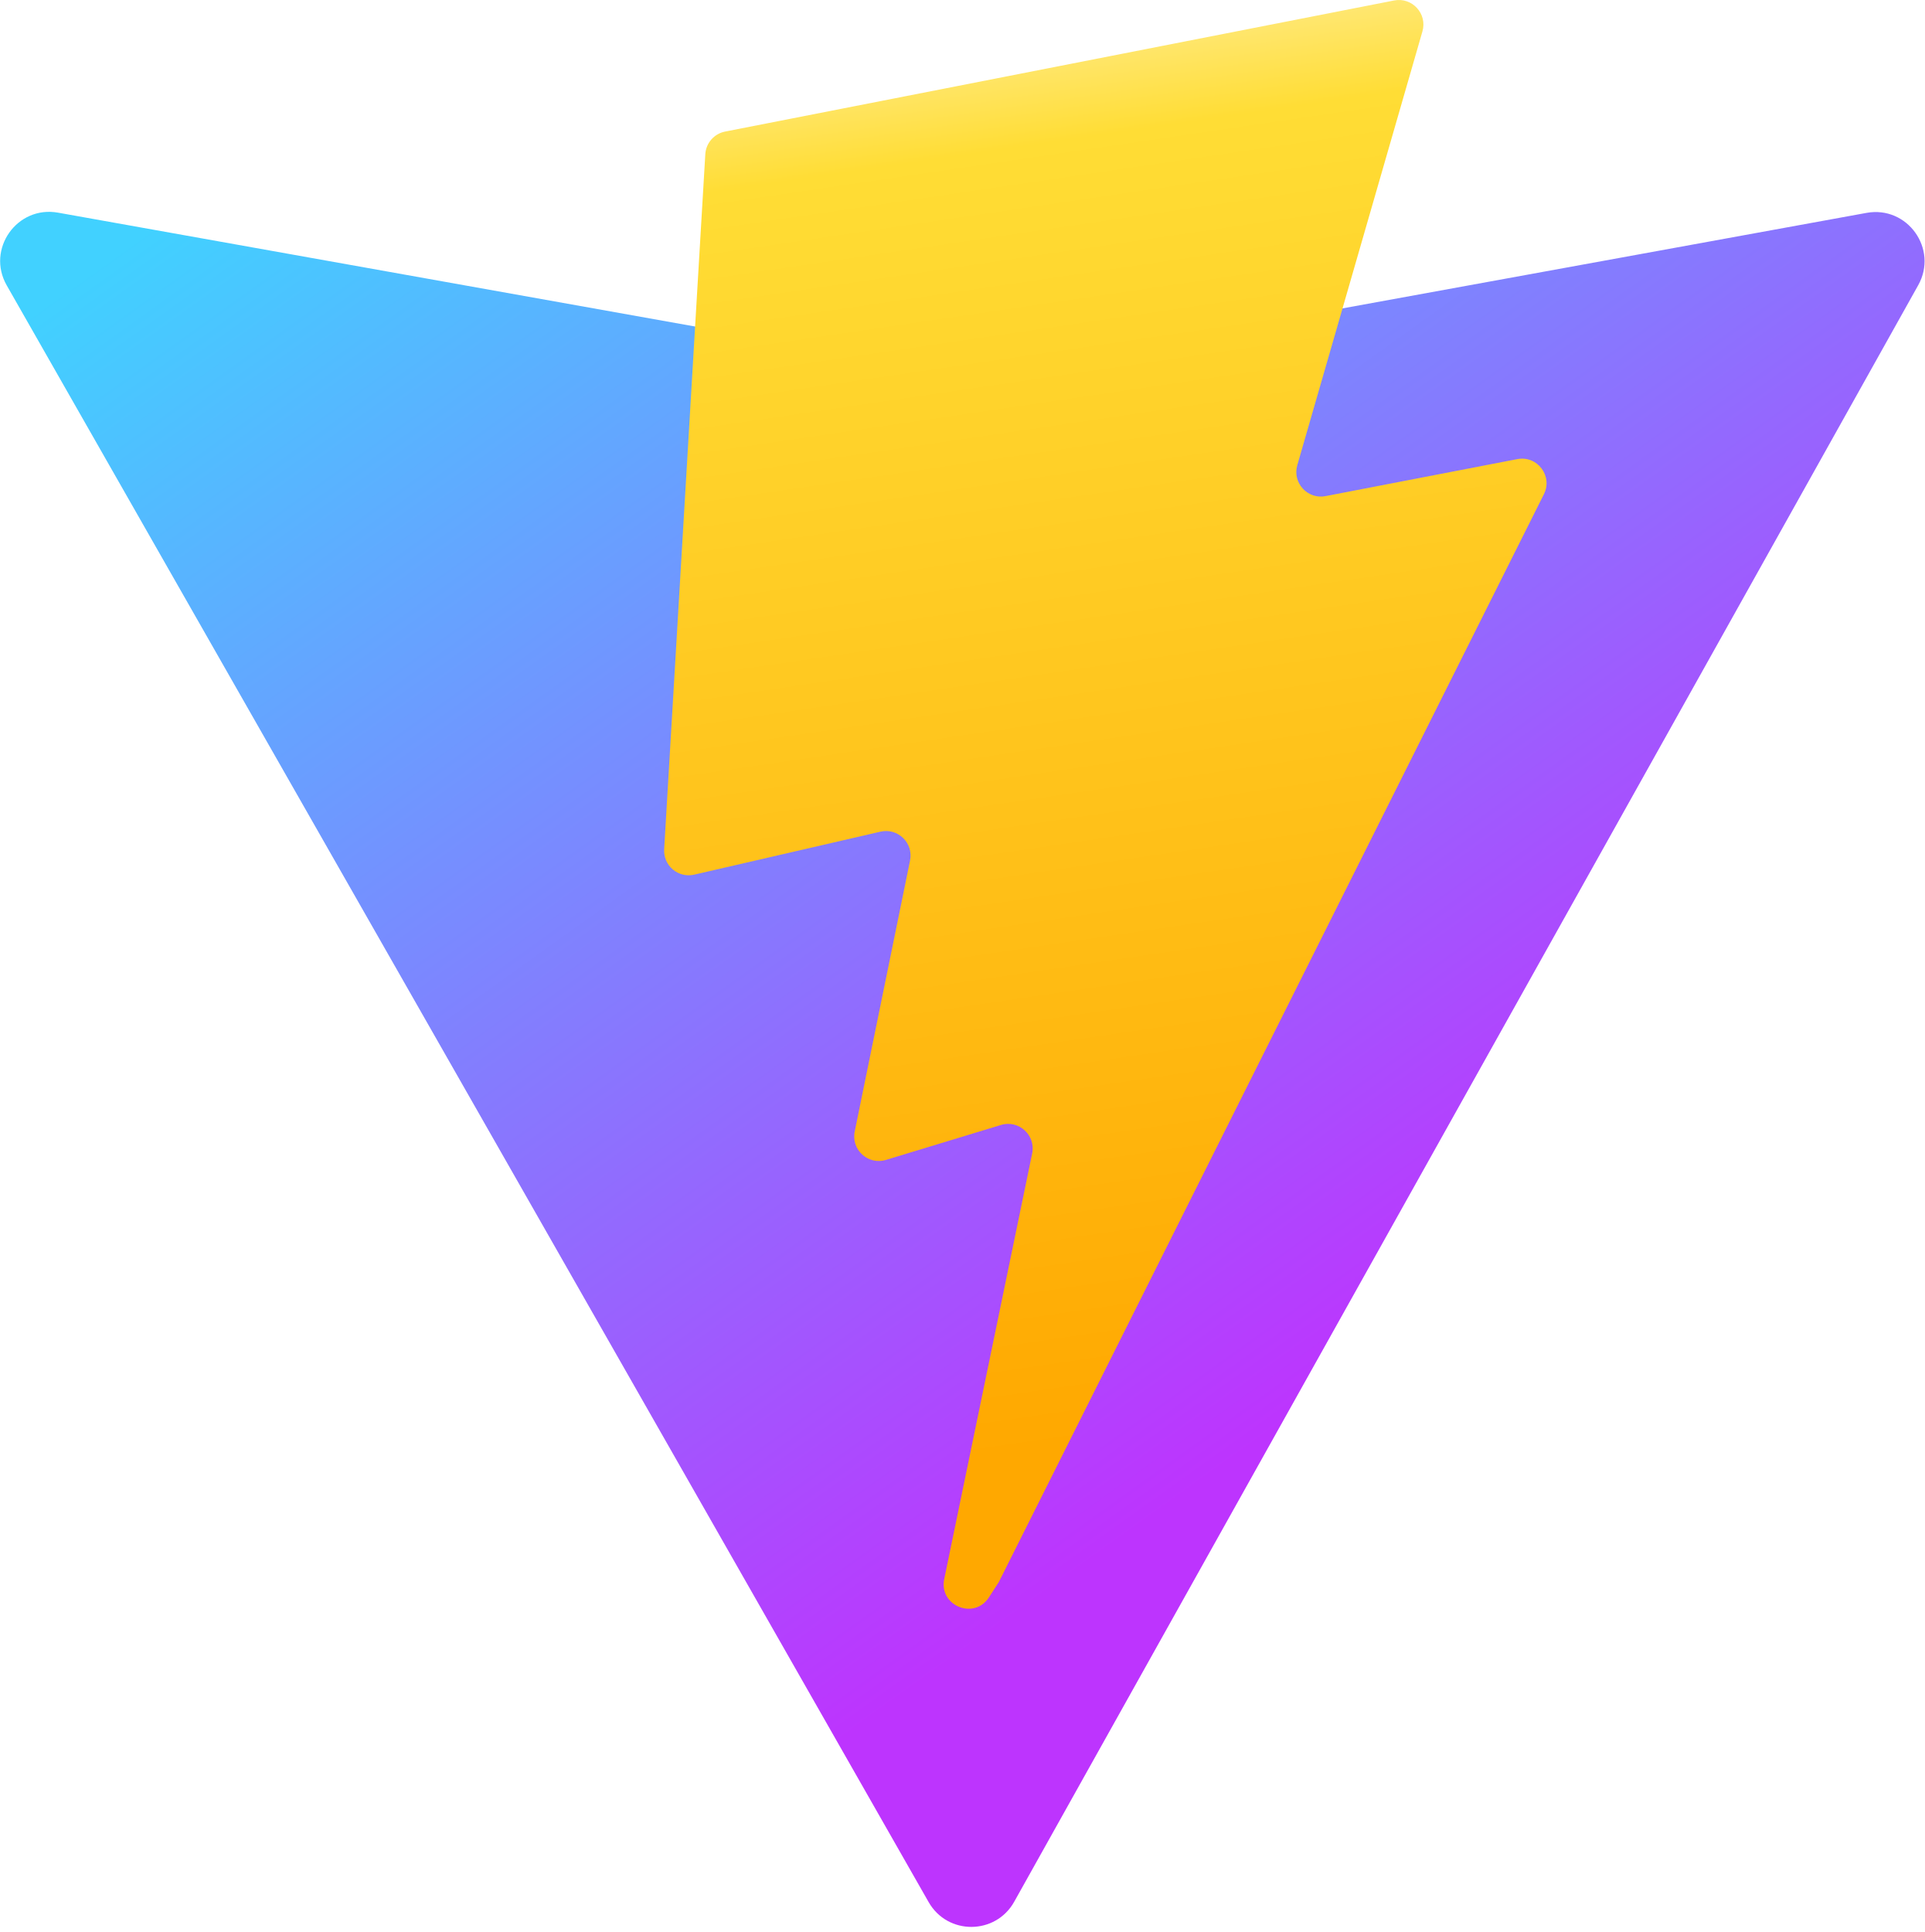
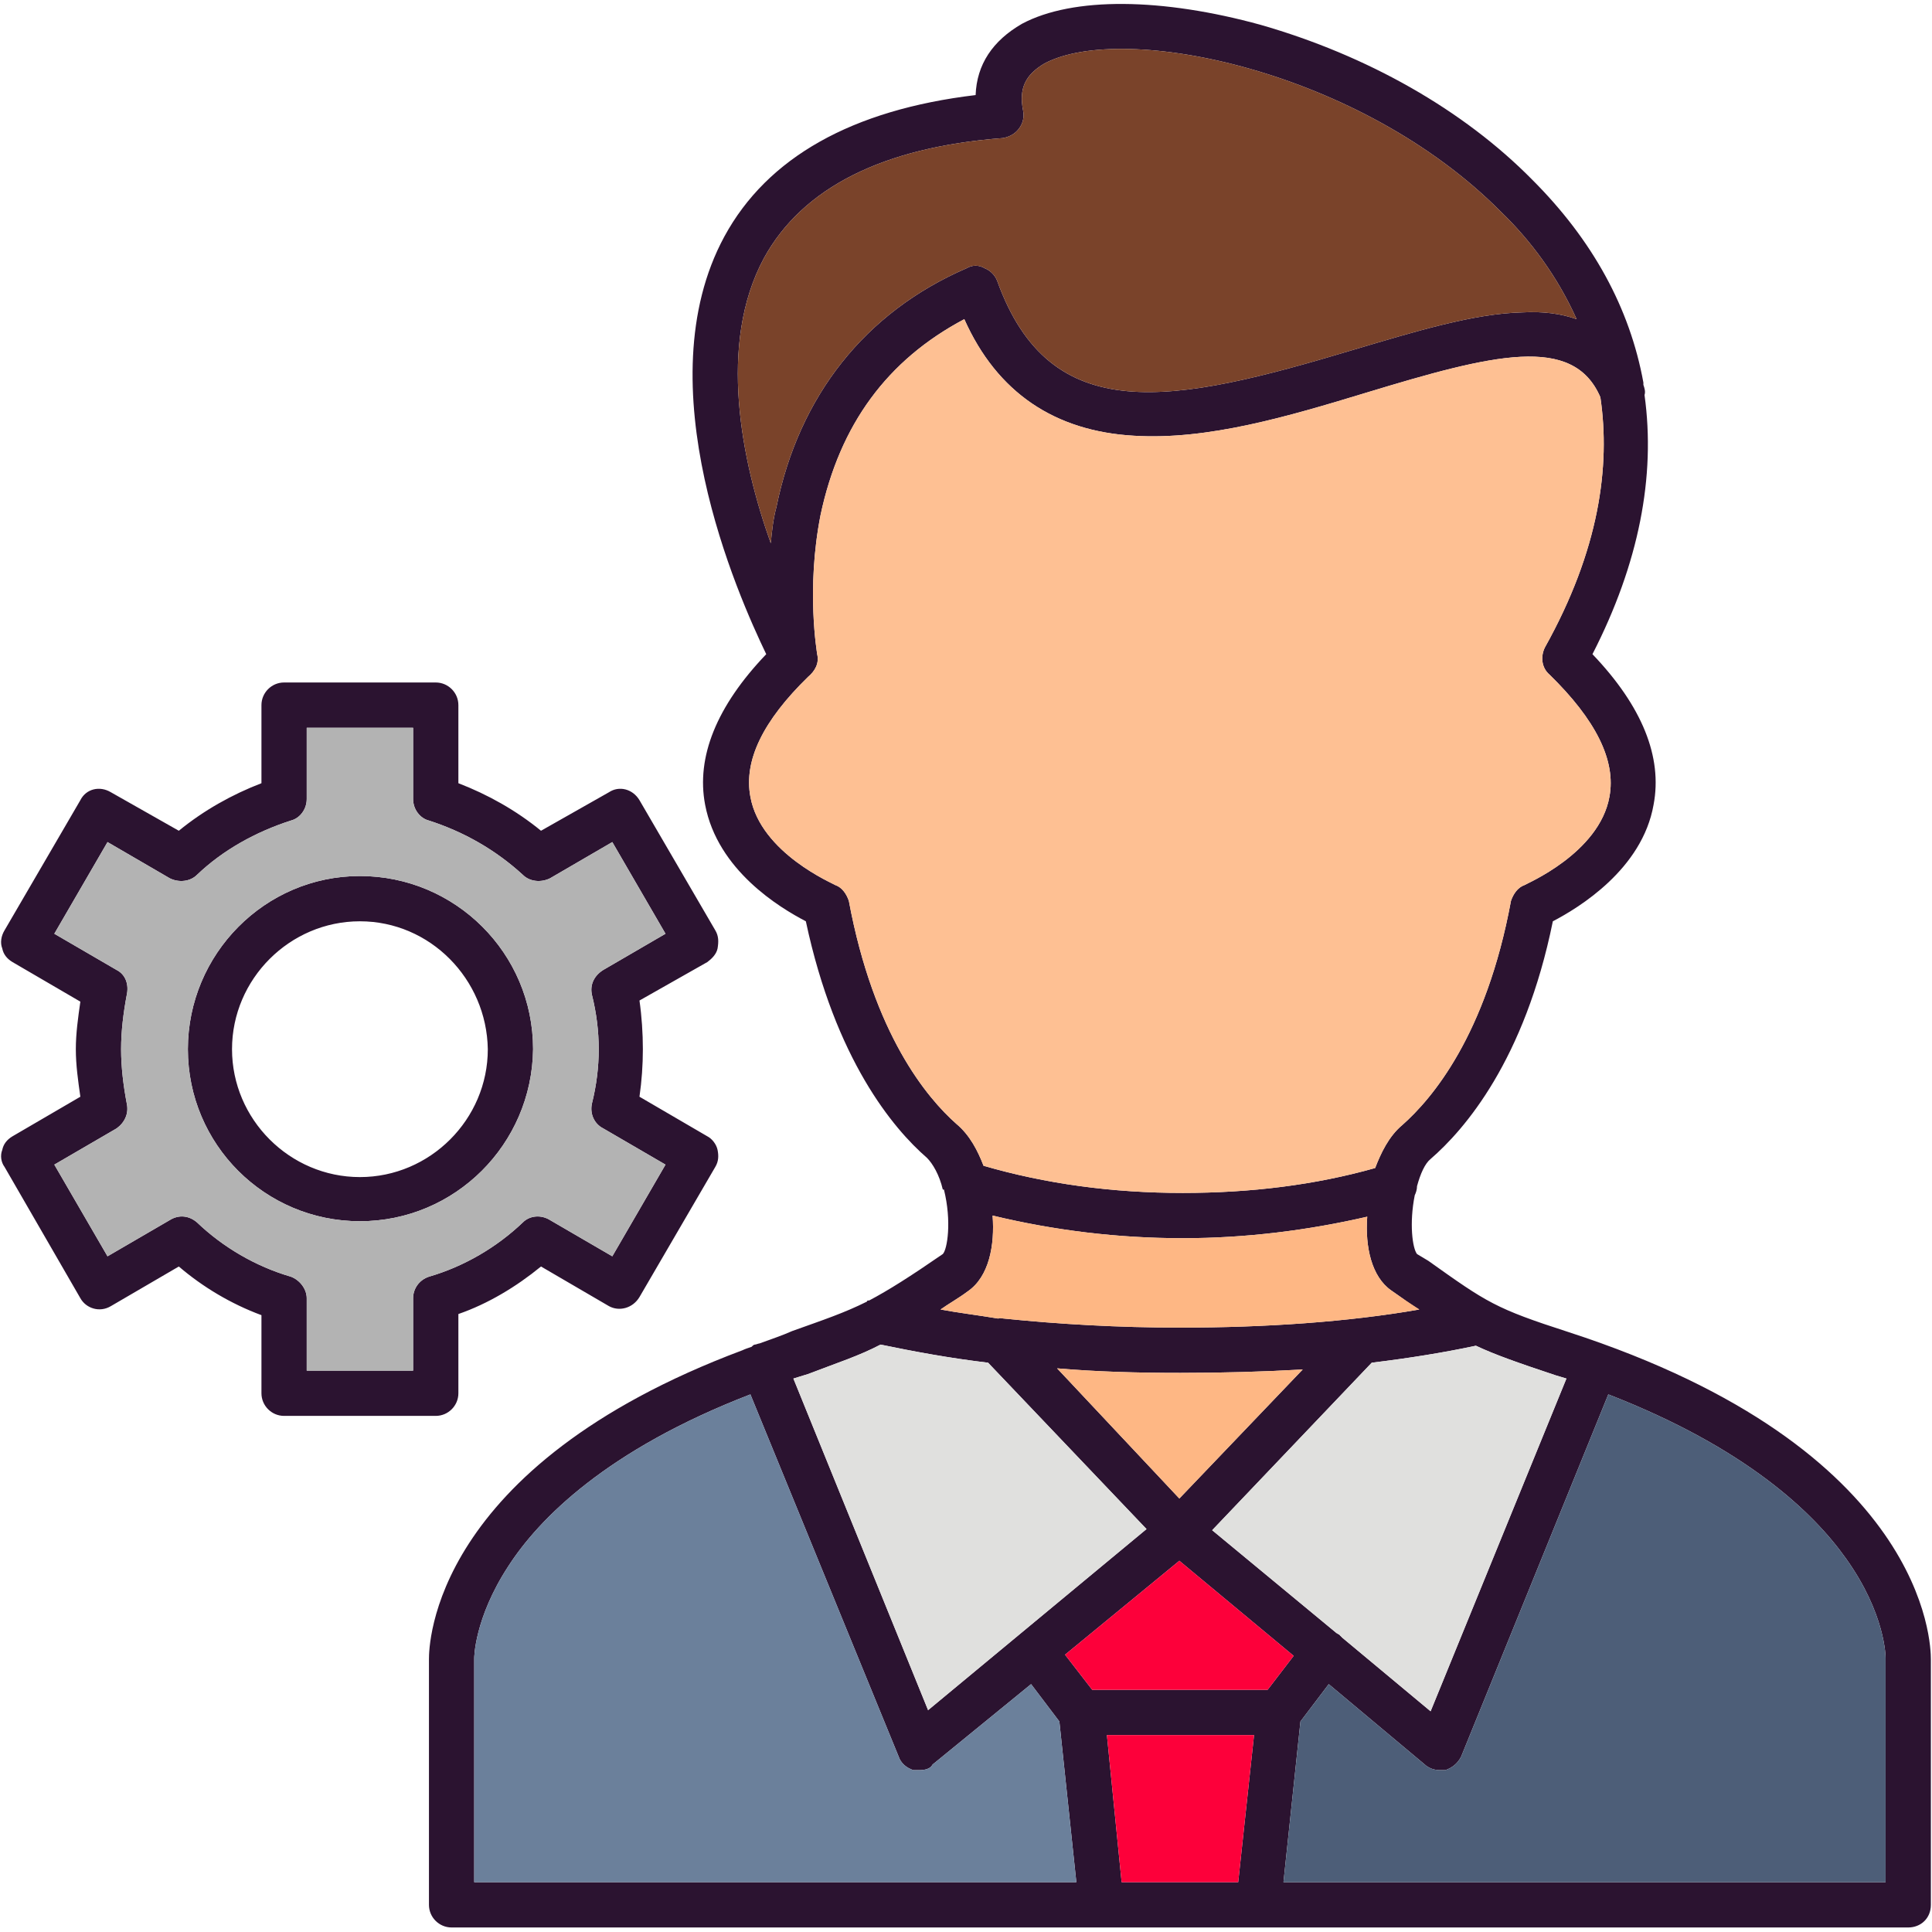
- <svg xmlns="http://www.w3.org/2000/svg" aria-hidden="true" role="img" class="iconify iconify--logos" width="31.88" height="32" preserveAspectRatio="xMidYMid meet" viewBox="0 0 256 257">
-   <defs>
-     <linearGradient id="IconifyId1813088fe1fbc01fb466" x1="-.828%" x2="57.636%" y1="7.652%" y2="78.411%">
-       <stop offset="0%" stop-color="#41D1FF" />
-       <stop offset="100%" stop-color="#BD34FE" />
-     </linearGradient>
-     <linearGradient id="IconifyId1813088fe1fbc01fb467" x1="43.376%" x2="50.316%" y1="2.242%" y2="89.03%">
-       <stop offset="0%" stop-color="#FFEA83" />
-       <stop offset="8.333%" stop-color="#FFDD35" />
-       <stop offset="100%" stop-color="#FFA800" />
-     </linearGradient>
-   </defs>
-   <path fill="url(#IconifyId1813088fe1fbc01fb466)" d="M255.153 37.938L134.897 252.976c-2.483 4.44-8.862 4.466-11.382.048L.875 37.958c-2.746-4.814 1.371-10.646 6.827-9.67l120.385 21.517a6.537 6.537 0 0 0 2.322-.004l117.867-21.483c5.438-.991 9.574 4.796 6.877 9.62Z" />
-   <path fill="url(#IconifyId1813088fe1fbc01fb467)" d="M185.432.063L96.44 17.501a3.268 3.268 0 0 0-2.634 3.014l-5.474 92.456a3.268 3.268 0 0 0 3.997 3.378l24.777-5.718c2.318-.535 4.413 1.507 3.936 3.838l-7.361 36.047c-.495 2.426 1.782 4.5 4.151 3.78l15.304-4.649c2.372-.72 4.652 1.36 4.15 3.788l-11.698 56.621c-.732 3.542 3.979 5.473 5.943 2.437l1.313-2.028l72.516-144.72c1.215-2.423-.88-5.186-3.54-4.672l-25.505 4.922c-2.396.462-4.435-1.77-3.759-4.114l16.646-57.705c.677-2.35-1.37-4.583-3.769-4.113Z" />
+ <svg xmlns="http://www.w3.org/2000/svg" width="163.839" height="163.839" fill-rule="evenodd" clip-rule="evenodd" image-rendering="optimizeQuality" shape-rendering="geometricPrecision" text-rendering="geometricPrecision" viewBox="0 0 1707 1707" id="administrator">
+   <path fill="#2b1330" d="M318 1079c-84,0 -152,-68 -152,-152 0,-84 68,-153 152,-153 84,0 153,68 153,153 -1,84 -69,152 -153,152zm363 -599c1,-10 2,-21 5,-32 20,-98 78,-172 168,-211 5,-3 11,-3 16,0 5,2 9,6 11,11 47,131 155,109 315,61 54,-16 106,-32 149,-33 18,-1 34,1 48,6 -17,-38 -41,-70 -67,-95 -124,-125 -333,-168 -403,-131 -17,10 -23,22 -19,42 1,5 0,11 -4,16 -3,4 -8,7 -14,8 -106,8 -177,44 -211,106 -41,76 -20,179 6,252zm771 -142l0 2c1,3 2,6 1,9 10,72 -5,149 -46,229 44,46 62,91 54,133 -10,57 -66,91 -89,103 -25,123 -78,184 -108,210 -5,4 -9,13 -12,24 0,3 -1,6 -2,8 -5,25 -2,47 2,52l10 6c52,37 59,42 124,63 317,103 320,276 320,289l0 217c0,12 -9,20 -20,20l-712 0 -1 0 -574 0c-11,0 -20,-9 -20,-20 0,0 0,0 0,0l0 -217c0,-12 2,-170 277,-273 2,-1 5,-2 8,-3 1,-1 2,-2 3,-2 1,0 3,-1 4,-1 11,-4 20,-7 29,-11 28,-10 46,-16 66,-26 0,-1 1,-1 2,-1 17,-9 36,-21 65,-41 4,-4 8,-29 1,-57l0 0 -1 0c-3,-13 -9,-23 -14,-28 -30,-26 -81,-87 -107,-209 -23,-12 -78,-45 -89,-103 -8,-42 10,-87 54,-133 -25,-52 -108,-238 -37,-369 38,-70 113,-112 222,-125 1,-27 15,-48 41,-63 45,-24 124,-23 211,1 94,27 179,75 240,137 53,53 86,113 98,179zm-38 13c-24,-56 -95,-38 -207,-4 -69,21 -140,42 -205,38 -70,-4 -121,-38 -150,-103 -68,36 -110,93 -127,173 -13,66 -3,122 -3,123 2,8 -2,15 -8,20 -40,39 -57,74 -51,106 9,50 74,77 75,78 6,2 10,8 12,14 22,118 69,174 95,197 12,10 19,24 24,37 55,16 114,24 176,24 60,0 117,-7 170,-22 5,-13 12,-28 24,-38 26,-23 74,-79 96,-198 2,-6 6,-12 12,-14 1,-1 66,-28 75,-78 6,-32 -12,-68 -53,-108 -7,-6 -8,-16 -4,-24 48,-86 58,-160 49,-221zm-537 723c2,26 -3,54 -22,67 -8,6 -17,11 -24,16 16,3 33,5 51,8 2,-1 3,0 5,0 49,5 101,8 156,8 75,0 148,-5 211,-16 -5,-3 -10,-6 -15,-10l-10 -7c-17,-12 -23,-38 -21,-65 -52,12 -107,19 -163,19 -58,0 -114,-7 -168,-20zm-99 114c-19,10 -38,16 -64,26l-13 4 119 293 193 -160 -140 -147c-34,-4 -66,-10 -95,-16zm-115 44c-127,49 -187,110 -214,152 -30,46 -30,81 -30,81 0,0 0,0 0,0l0 198 532 0 -15 -142 -25 -33 -87 71c-2,4 -7,5 -12,5 -1,0 -3,0 -5,0 -6,-2 -11,-6 -13,-12l-131 -320zm328 431l103 0 14 -130 -130 0 13 130zm143 0l532 0 0 -198c0,0 0,0 0,0 0,-1 0,-39 -35,-88 -29,-41 -89,-98 -210,-145l-130 320c-3,6 -8,10 -14,12 -1,0 -3,0 -4,0 -5,0 -9,-1 -13,-4l-86 -72 -25 33 -15 142zm250 -445c-3,-1 -7,-2 -10,-3 -33,-11 -53,-18 -70,-26 -28,6 -59,11 -92,15l-141 148 110 91c1,0 1,1 2,1 1,1 2,2 3,3l78 65 120 -294zm-131 -110l0 0 0 0zm-210 105c-38,0 -74,-1 -109,-4l108 115 109 -114c-35,2 -71,3 -108,3zm-1 166l-101 83 24 31 155 0 23 -30 -101 -84zm-657 -128l-134 0c-11,0 -20,-9 -20,-20l0 -69c-27,-10 -52,-25 -73,-43l-60 35c-10,6 -22,2 -27,-7l-67 -116c-3,-4 -4,-10 -2,-15 1,-5 4,-9 9,-12l60 -35c-2,-14 -4,-28 -4,-42 0,-14 2,-28 4,-42l-60 -35c-5,-3 -8,-7 -9,-12 -2,-5 -1,-11 2,-16l67 -115c5,-10 17,-13 27,-7l60 34c22,-18 47,-32 73,-42l0 -69c0,-11 9,-20 20,-20l134 0c11,0 20,9 20,20l0 69c26,10 51,24 73,42l60 -34c9,-6 21,-3 27,7l67 115c3,5 3,10 2,16 -1,5 -5,9 -9,12l-60 34c2,14 3,29 3,43 0,14 -1,28 -3,42l60 35c4,2 8,7 9,12 1,5 1,10 -2,15l-67 115c-6,10 -18,13 -27,8l-60 -35c-22,18 -47,33 -73,42l0 70c0,11 -9,20 -20,20zm-114 -40l94 0 0 -64c0,-8 5,-16 14,-19 31,-9 60,-26 83,-48 6,-6 16,-7 24,-2l55 32 47 -81 -55 -32c-8,-4 -12,-13 -10,-22 4,-16 6,-32 6,-48 0,-16 -2,-32 -6,-48 -2,-9 2,-17 10,-22l55 -32 -47 -81 -55 32c-8,4 -18,3 -24,-3 -24,-22 -52,-38 -83,-48 -8,-2 -14,-10 -14,-19l0 -63 -94 0 0 63c0,9 -6,17 -14,19 -31,10 -60,26 -83,48 -6,6 -16,7 -24,3l-55 -32 -47 81 55 32c8,4 11,13 9,22 -3,16 -5,32 -5,48 0,16 2,32 5,48 2,9 -2,17 -9,22l-55 32 47 81 55 -32c8,-5 17,-4 24,2 23,22 52,39 83,48 8,3 14,11 14,19l0 64zm47 -397c-62,0 -113,51 -113,113 0,62 51,113 113,113 62,0 113,-51 113,-113 -1,-62 -51,-113 -113,-113z" />
+   <polygon fill="#fd003a" points="1042 1379 941 1462 965 1493 1120 1493 1143 1463" />
+   <path fill="#e0e0de" d="M1071 1352l110 91c1 0 1 1 2 1 1 1 2 2 3 3l78 65 120-294-10-3c-33-11-53-18-70-26-28 6-59 11-92 15l-141 148zM820 1511l193-160-140-147c-34-4-66-10-95-16-19 10-38 16-64 26l-13 4 119 293z" />
+   <path fill="#feb784" d="M934 1209l108 115 109-114c-35 2-71 3-108 3-38 0-74-1-109-4zM1043 1173c75 0 148-5 211-16l-15-10-10-7c-17-12-23-38-21-65-52 12-107 19-163 19-58 0-114-7-168-20 2 26-3 54-22 67-8 6-17 11-24 16 16 3 33 5 51 8 2-1 3 0 5 0 49 5 101 8 156 8z" />
+   <path fill="#fec093" d="M1045 1054c60,0 117,-7 170,-22 5,-13 12,-28 24,-38 26,-23 74,-79 96,-198 2,-6 6,-12 12,-14 1,-1 66,-28 75,-78 6,-32 -12,-68 -53,-108 -7,-6 -8,-16 -4,-24 48,-86 58,-160 49,-221 -24,-56 -95,-38 -207,-4 -69,21 -140,42 -205,38 -70,-4 -121,-38 -150,-103 -68,36 -110,93 -127,173 -13,66 -3,122 -3,123 2,8 -2,15 -8,20 -40,39 -57,74 -51,106 9,50 74,77 75,78 6,2 10,8 12,14 22,118 69,174 95,197 12,10 19,24 24,37 55,16 114,24 176,24z" />
+   <path fill="#b3b3b3" d="M523 975c4,-16 6,-32 6,-48 0,-16 -2,-32 -6,-48 -2,-9 2,-17 10,-22l55 -32 -47 -81 -55 32c-8,4 -18,3 -24,-3 -24,-22 -52,-38 -83,-48 -8,-2 -14,-10 -14,-19l0 -63 -94 0 0 63c0,9 -6,17 -14,19 -31,10 -60,26 -83,48 -6,6 -16,7 -24,3l-55 -32 -47 81 55 32c8,4 11,13 9,22 -3,16 -5,32 -5,48 0,16 2,32 5,48 2,9 -2,17 -9,22l-55 32 47 81 55 -32c8,-5 17,-4 24,2 23,22 52,39 83,48 8,3 14,11 14,19l0 64 94 0 0 -64c0,-8 5,-16 14,-19 31,-9 60,-26 83,-48 6,-6 16,-7 24,-2l55 32 47 -81 -55 -32c-8,-4 -12,-13 -10,-22zm-52 -48c-1,84 -69,152 -153,152 -84,0 -152,-68 -152,-152 0,-84 68,-153 152,-153 84,0 153,68 153,153z" />
+   <path fill="#6b809b" d="M663 1232c-127,49 -187,110 -214,152 -30,46 -30,81 -30,81l0 0 0 198 532 0 -15 -142 -25 -33 -87 71c-2,4 -7,5 -12,5 -1,0 -3,0 -5,0 -6,-2 -11,-6 -13,-12l-131 -320z" />
+   <polygon fill="#fd003a" points="978 1533 991 1663 1094 1663 1108 1533" />
+   <path fill="#4d5e78" d="M1149 1521l-15 142 532 0 0 -198 0 0c0,-1 0,-39 -35,-88 -29,-41 -89,-98 -210,-145l-130 320c-3,6 -8,10 -14,12 -1,0 -3,0 -4,0 -5,0 -9,-1 -13,-4l-86 -72 -25 33z" />
+   <path fill="#7a432a" d="M881 248c47,131 155,109 315,61 54,-16 106,-32 149,-33 18,-1 34,1 48,6 -17,-38 -41,-70 -67,-95 -124,-125 -333,-168 -403,-131 -17,10 -23,22 -19,42 1,5 0,11 -4,16 -3,4 -8,7 -14,8 -106,8 -177,44 -211,106 -41,76 -20,179 6,252 1,-10 2,-21 5,-32 20,-98 78,-172 168,-211 5,-3 11,-3 16,0 5,2 9,6 11,11z" />
</svg>
